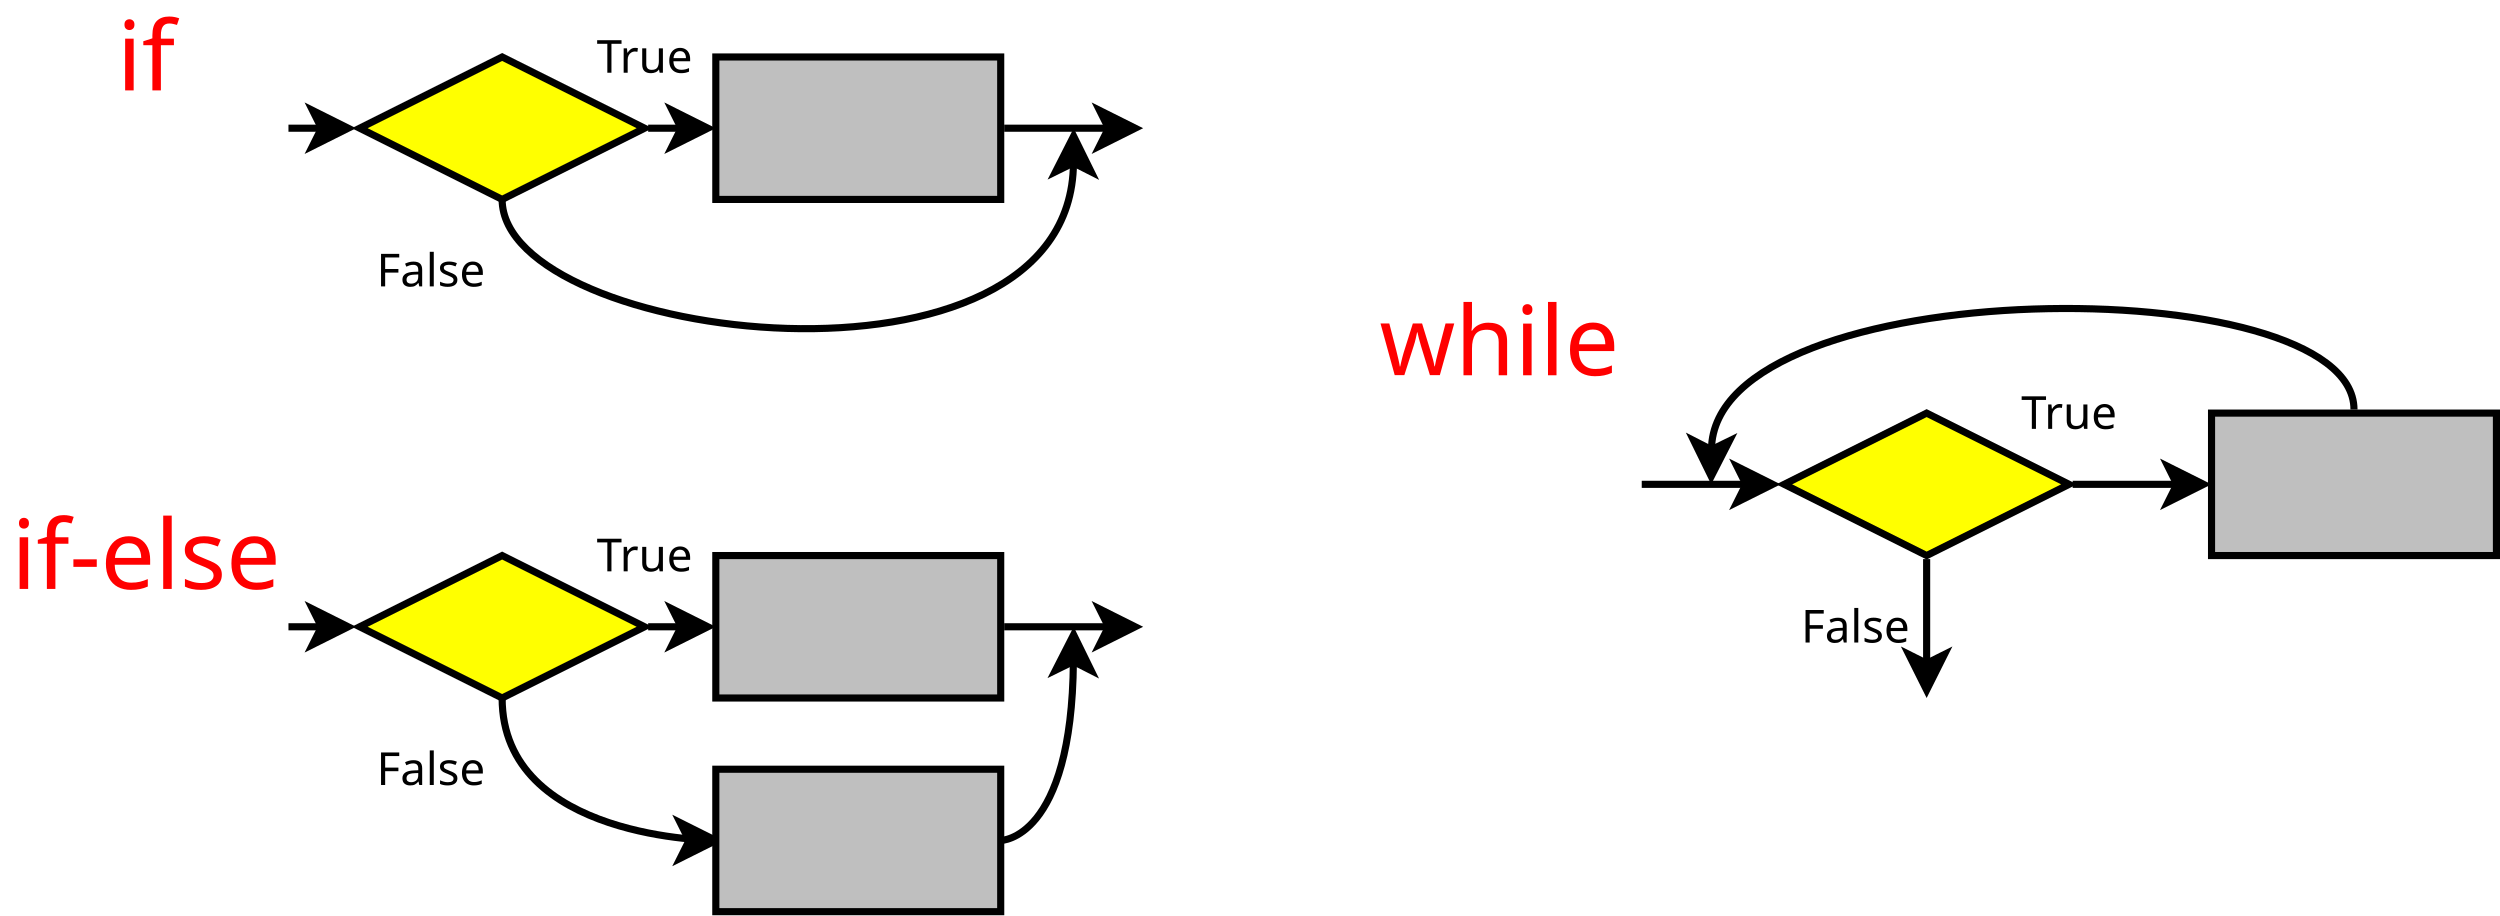
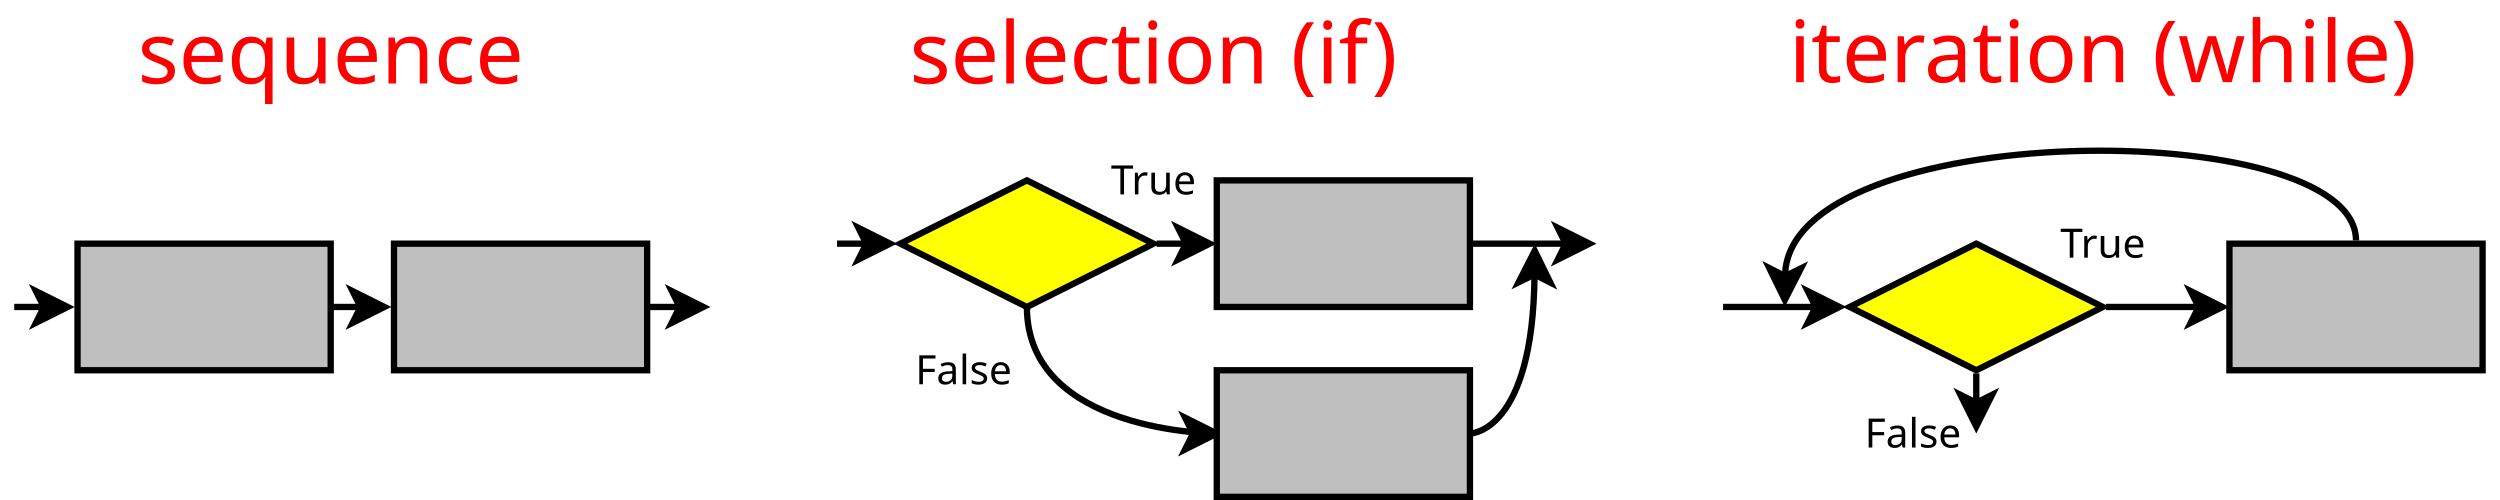
- <svg xmlns="http://www.w3.org/2000/svg" viewBox="19 24 702 257">
-   <g>
-     <rect style="fill: #bfbfbf" x="220" y="40" width="80" height="40" />
-     <rect style="fill: none; fill-opacity:0; stroke-width: 2; stroke: #000000" x="220" y="40" width="80" height="40" />
-     <text font-size="12.8" style="fill: #000000;text-anchor:middle;font-family:sans-serif;font-style:normal;font-weight:normal" x="260" y="63.9">
-       <tspan x="260" y="63.9" />
+ <svg xmlns="http://www.w3.org/2000/svg" width="40cm" height="8cm" viewBox="539 -137 783 158">
+   <g id="Background">
+     <g>
+       <rect style="fill: #bfbfbf; fill-opacity: 1; stroke-opacity: 1; stroke-width: 2; stroke: #000000" x="920" y="-80" width="80" height="40" rx="0" ry="0" />
+       <text font-size="12.8" style="fill: #000000; fill-opacity: 1; stroke: none;text-anchor:middle;font-family:sans-serif;font-style:normal;font-weight:normal" x="960" y="-56.1">
+         <tspan x="960" y="-56.1" />
+       </text>
+     </g>
+     <g>
+       <polygon style="fill: #ffff00; fill-opacity: 1; stroke-opacity: 1; stroke-width: 2; stroke: #000000" fill-rule="evenodd" points="860,-80 900,-60 860,-40 820,-60 " />
+       <text font-size="12.8" style="fill: #000000; fill-opacity: 1; stroke: none;text-anchor:middle;font-family:sans-serif;font-style:normal;font-weight:normal" x="860" y="-56.1">
+         <tspan x="860" y="-56.1" />
+       </text>
+     </g>
+     <g>
+       <line style="fill: none; stroke-opacity: 1; stroke-width: 2; stroke: #000000" x1="1000.98" y1="-60" x2="1030.26" y2="-60" />
+       <polygon style="fill: #000000; fill-opacity: 1; stroke-opacity: 1; stroke-width: 2; stroke: #000000" fill-rule="evenodd" points="1037.76,-60 1027.76,-55 1030.26,-60 1027.76,-65 " />
+     </g>
+     <g>
+       <line style="fill: none; stroke-opacity: 1; stroke-width: 2; stroke: #000000" x1="800" y1="-60" x2="809.264" y2="-60" />
+       <polygon style="fill: #000000; fill-opacity: 1; stroke-opacity: 1; stroke-width: 2; stroke: #000000" fill-rule="evenodd" points="816.764,-60 806.764,-55 809.264,-60 806.764,-65 " />
+     </g>
+     <g>
+       <line style="fill: none; stroke-opacity: 1; stroke-width: 2; stroke: #000000" x1="901" y1="-60" x2="910.264" y2="-60" />
+       <polygon style="fill: #000000; fill-opacity: 1; stroke-opacity: 1; stroke-width: 2; stroke: #000000" fill-rule="evenodd" points="917.764,-60 907.764,-55 910.264,-60 907.764,-65 " />
+     </g>
+     <text font-size="12.8" style="fill: #000000; fill-opacity: 1; stroke: none;text-anchor:middle;font-family:sans-serif;font-style:normal;font-weight:normal" x="900" y="-75.575">
+       <tspan x="900" y="-75.575">True</tspan>
+     </text>
+     <text font-size="12.8" style="fill: #000000; fill-opacity: 1; stroke: none;text-anchor:middle;font-family:sans-serif;font-style:normal;font-weight:normal" x="840" y="-15.575">
+       <tspan x="840" y="-15.575">False</tspan>
+     </text>
+     <g>
+       <path style="fill: none; stroke-opacity: 1; stroke-width: 2; stroke: #000000" d="M 860 -40 C 860,0 920,-8.88178e-15 920,-6.66134e-15" />
+       <polygon style="fill: #000000; fill-opacity: 1; stroke-opacity: 1; stroke-width: 2; stroke: #000000" fill-rule="evenodd" points="920,-6.66134e-15 910,5 912.5,-6.66134e-15 910,-5 " />
+     </g>
+     <text font-size="12.8" style="fill: #000000; fill-opacity: 1; stroke: none;text-anchor:middle;font-family:sans-serif;font-style:normal;font-weight:normal" x="840" y="-15.575">
+       <tspan x="840" y="-15.575" />
+     </text>
+     <text font-size="27.093" style="fill: #ff0000; fill-opacity: 1; stroke: none;text-anchor:middle;font-family:sans-serif;font-style:normal;font-weight:normal" x="900" y="-110.625">
+       <tspan x="900" y="-110.625">selection (if)</tspan>
+     </text>
+     <g>
+       <rect style="fill: #bfbfbf; fill-opacity: 1; stroke-opacity: 1; stroke-width: 2; stroke: #000000" x="920" y="-20" width="80" height="40" rx="0" ry="0" />
+       <text font-size="12.8" style="fill: #000000; fill-opacity: 1; stroke: none;text-anchor:middle;font-family:sans-serif;font-style:normal;font-weight:normal" x="960" y="3.9">
+         <tspan x="960" y="3.9" />
+       </text>
+     </g>
+     <g>
+       <path style="fill: none; stroke-opacity: 1; stroke-width: 2; stroke: #000000" d="M 1000 0 C 1000,0 1020,0 1020.41,-50.264" />
+       <polygon style="fill: #000000; fill-opacity: 1; stroke-opacity: 1; stroke-width: 2; stroke: #000000" fill-rule="evenodd" points="1020.47,-57.764 1025.39,-47.724 1020.41,-50.264 1015.39,-47.805 " />
+     </g>
+     <text font-size="27.093" style="fill: #ff0000; fill-opacity: 1; stroke: none;text-anchor:middle;font-family:sans-serif;font-style:normal;font-weight:normal" x="1200" y="-111.019">
+       <tspan x="1200" y="-111.019">iteration (while)</tspan>
+     </text>
+     <g>
+       <rect style="fill: #bfbfbf; fill-opacity: 1; stroke-opacity: 1; stroke-width: 2; stroke: #000000" x="1240" y="-60" width="80" height="40" rx="0" ry="0" />
+       <text font-size="12.8" style="fill: #000000; fill-opacity: 1; stroke: none;text-anchor:middle;font-family:sans-serif;font-style:normal;font-weight:normal" x="1280" y="-36.1">
+         <tspan x="1280" y="-36.1" />
+       </text>
+     </g>
+     <g>
+       <polygon style="fill: #ffff00; fill-opacity: 1; stroke-opacity: 1; stroke-width: 2; stroke: #000000" fill-rule="evenodd" points="1160,-60 1200,-40 1160,-20 1120,-40 " />
+       <text font-size="12.8" style="fill: #000000; fill-opacity: 1; stroke: none;text-anchor:middle;font-family:sans-serif;font-style:normal;font-weight:normal" x="1160" y="-36.1">
+         <tspan x="1160" y="-36.1" />
+       </text>
+     </g>
+     <g>
+       <line style="fill: none; stroke-opacity: 1; stroke-width: 2; stroke: #000000" x1="1080" y1="-40" x2="1109.26" y2="-40" />
+       <polygon style="fill: #000000; fill-opacity: 1; stroke-opacity: 1; stroke-width: 2; stroke: #000000" fill-rule="evenodd" points="1116.76,-40 1106.76,-35 1109.26,-40 1106.76,-45 " />
+     </g>
+     <g>
+       <line style="fill: none; stroke-opacity: 1; stroke-width: 2; stroke: #000000" x1="1201" y1="-40" x2="1230.26" y2="-40" />
+       <polygon style="fill: #000000; fill-opacity: 1; stroke-opacity: 1; stroke-width: 2; stroke: #000000" fill-rule="evenodd" points="1237.76,-40 1227.76,-35 1230.26,-40 1227.76,-45 " />
+     </g>
+     <text font-size="12.8" style="fill: #000000; fill-opacity: 1; stroke: none;text-anchor:middle;font-family:sans-serif;font-style:normal;font-weight:normal" x="1200" y="-55.575">
+       <tspan x="1200" y="-55.575">True</tspan>
+     </text>
+     <text font-size="12.8" style="fill: #000000; fill-opacity: 1; stroke: none;text-anchor:middle;font-family:sans-serif;font-style:normal;font-weight:normal" x="1140" y="4.425">
+       <tspan x="1140" y="4.425">False</tspan>
+     </text>
+     <g>
+       <path style="fill: none; stroke-opacity: 1; stroke-width: 2; stroke: #000000" d="M 1280 -61.004 C 1280,-101.004 1100,-100 1099.58,-49.736" />
+       <polygon style="fill: #000000; fill-opacity: 1; stroke-opacity: 1; stroke-width: 2; stroke: #000000" fill-rule="evenodd" points="1099.52,-42.236 1094.6,-52.277 1099.58,-49.736 1104.6,-52.194 " />
+     </g>
+     <g>
+       <line style="fill: none; stroke-opacity: 1; stroke-width: 2; stroke: #000000" x1="1160" y1="-19" x2="1160" y2="-9.736" />
+       <polygon style="fill: #000000; fill-opacity: 1; stroke-opacity: 1; stroke-width: 2; stroke: #000000" fill-rule="evenodd" points="1160,-2.236 1155,-12.236 1160,-9.736 1165,-12.236 " />
+     </g>
+     <g>
+       <rect style="fill: #bfbfbf; fill-opacity: 1; stroke-opacity: 1; stroke-width: 2; stroke: #000000" x="560" y="-60" width="80" height="40" rx="0" ry="0" />
+       <text font-size="12.8" style="fill: #000000; fill-opacity: 1; stroke: none;text-anchor:middle;font-family:sans-serif;font-style:normal;font-weight:normal" x="600" y="-36.1">
+         <tspan x="600" y="-36.1" />
+       </text>
+     </g>
+     <g>
+       <rect style="fill: #bfbfbf; fill-opacity: 1; stroke-opacity: 1; stroke-width: 2; stroke: #000000" x="660" y="-60" width="80" height="40" rx="0" ry="0" />
+       <text font-size="12.8" style="fill: #000000; fill-opacity: 1; stroke: none;text-anchor:middle;font-family:sans-serif;font-style:normal;font-weight:normal" x="700" y="-36.1">
+         <tspan x="700" y="-36.1" />
+       </text>
+     </g>
+     <g>
+       <line style="fill: none; stroke-opacity: 1; stroke-width: 2; stroke: #000000" x1="540" y1="-40" x2="549.365" y2="-40" />
+       <polygon style="fill: #000000; fill-opacity: 1; stroke-opacity: 1; stroke-width: 2; stroke: #000000" fill-rule="evenodd" points="556.865,-40 546.865,-35 549.365,-40 546.865,-45 " />
+     </g>
+     <g>
+       <line style="fill: none; stroke-opacity: 1; stroke-width: 2; stroke: #000000" x1="640.82" y1="-40" x2="649.444" y2="-40" />
+       <polygon style="fill: #000000; fill-opacity: 1; stroke-opacity: 1; stroke-width: 2; stroke: #000000" fill-rule="evenodd" points="656.944,-40 646.944,-35 649.444,-40 646.944,-45 " />
+     </g>
+     <g>
+       <line style="fill: none; stroke-opacity: 1; stroke-width: 2; stroke: #000000" x1="740.898" y1="-40" x2="750.264" y2="-40" />
+       <polygon style="fill: #000000; fill-opacity: 1; stroke-opacity: 1; stroke-width: 2; stroke: #000000" fill-rule="evenodd" points="757.764,-40 747.764,-35 750.264,-40 747.764,-45 " />
+     </g>
+     <text font-size="27.093" style="fill: #ff0000; fill-opacity: 1; stroke: none;text-anchor:middle;font-family:sans-serif;font-style:normal;font-weight:normal" x="640" y="-110.625">
+       <tspan x="640" y="-110.625">sequence</tspan>
    </text>
  </g>
-   <g>
-     <polygon style="fill: #ffff00" points="160,40 200,60 160,80 120,60 " />
-     <polygon style="fill: none; fill-opacity:0; stroke-width: 2; stroke: #000000" points="160,40 200,60 160,80 120,60 " />
-     <text font-size="12.8" style="fill: #000000;text-anchor:middle;font-family:sans-serif;font-style:normal;font-weight:normal" x="160" y="63.9">
-       <tspan x="160" y="63.9" />
-     </text>
-   </g>
-   <g>
-     <line style="fill: none; fill-opacity:0; stroke-width: 2; stroke: #000000" x1="300.977" y1="60" x2="330.264" y2="60" />
-     <polygon style="fill: #000000" points="337.764,60 327.764,65 330.264,60 327.764,55 " />
-     <polygon style="fill: none; fill-opacity:0; stroke-width: 2; stroke: #000000" points="337.764,60 327.764,65 330.264,60 327.764,55 " />
-   </g>
-   <g>
-     <line style="fill: none; fill-opacity:0; stroke-width: 2; stroke: #000000" x1="100" y1="60" x2="109.264" y2="60" />
-     <polygon style="fill: #000000" points="116.764,60 106.764,65 109.264,60 106.764,55 " />
-     <polygon style="fill: none; fill-opacity:0; stroke-width: 2; stroke: #000000" points="116.764,60 106.764,65 109.264,60 106.764,55 " />
-   </g>
-   <g>
-     <line style="fill: none; fill-opacity:0; stroke-width: 2; stroke: #000000" x1="201" y1="60" x2="210.264" y2="60" />
-     <polygon style="fill: #000000" points="217.764,60 207.764,65 210.264,60 207.764,55 " />
-     <polygon style="fill: none; fill-opacity:0; stroke-width: 2; stroke: #000000" points="217.764,60 207.764,65 210.264,60 207.764,55 " />
-   </g>
-   <text font-size="12.8" style="fill: #000000;text-anchor:middle;font-family:sans-serif;font-style:normal;font-weight:normal" x="200" y="44.425">
-     <tspan x="200" y="44.425">True</tspan>
-   </text>
-   <text font-size="12.8" style="fill: #000000;text-anchor:middle;font-family:sans-serif;font-style:normal;font-weight:normal" x="140" y="104.425">
-     <tspan x="140" y="104.425">False</tspan>
-   </text>
-   <g>
-     <path style="fill: none; fill-opacity:0; stroke-width: 2; stroke: #000000" d="M 160 80 C 160,120 319.992,140 320.428,69.736" />
-     <polygon style="fill: #000000" points="320.474,62.236 325.412,72.267 320.428,69.736 315.413,72.205 " />
-     <polygon style="fill: none; fill-opacity:0; stroke-width: 2; stroke: #000000" points="320.474,62.236 325.412,72.267 320.428,69.736 315.413,72.205 " />
-   </g>
-   <text font-size="27.093" style="fill: #ff0000;text-anchor:middle;font-family:sans-serif;font-style:normal;font-weight:normal" x="60" y="49.375">
-     <tspan x="60" y="49.375">if</tspan>
-   </text>
-   <g>
-     <rect style="fill: #bfbfbf" x="220" y="180" width="80" height="40" />
-     <rect style="fill: none; fill-opacity:0; stroke-width: 2; stroke: #000000" x="220" y="180" width="80" height="40" />
-     <text font-size="12.8" style="fill: #000000;text-anchor:middle;font-family:sans-serif;font-style:normal;font-weight:normal" x="260" y="203.9">
-       <tspan x="260" y="203.9" />
-     </text>
-   </g>
-   <g>
-     <polygon style="fill: #ffff00" points="160,180 200,200 160,220 120,200 " />
-     <polygon style="fill: none; fill-opacity:0; stroke-width: 2; stroke: #000000" points="160,180 200,200 160,220 120,200 " />
-     <text font-size="12.8" style="fill: #000000;text-anchor:middle;font-family:sans-serif;font-style:normal;font-weight:normal" x="160" y="203.9">
-       <tspan x="160" y="203.9" />
-     </text>
-   </g>
-   <g>
-     <line style="fill: none; fill-opacity:0; stroke-width: 2; stroke: #000000" x1="300.977" y1="200" x2="330.264" y2="200" />
-     <polygon style="fill: #000000" points="337.764,200 327.764,205 330.264,200 327.764,195 " />
-     <polygon style="fill: none; fill-opacity:0; stroke-width: 2; stroke: #000000" points="337.764,200 327.764,205 330.264,200 327.764,195 " />
-   </g>
-   <g>
-     <line style="fill: none; fill-opacity:0; stroke-width: 2; stroke: #000000" x1="100" y1="200" x2="109.264" y2="200" />
-     <polygon style="fill: #000000" points="116.764,200 106.764,205 109.264,200 106.764,195 " />
-     <polygon style="fill: none; fill-opacity:0; stroke-width: 2; stroke: #000000" points="116.764,200 106.764,205 109.264,200 106.764,195 " />
-   </g>
-   <g>
-     <line style="fill: none; fill-opacity:0; stroke-width: 2; stroke: #000000" x1="201" y1="200" x2="210.264" y2="200" />
-     <polygon style="fill: #000000" points="217.764,200 207.764,205 210.264,200 207.764,195 " />
-     <polygon style="fill: none; fill-opacity:0; stroke-width: 2; stroke: #000000" points="217.764,200 207.764,205 210.264,200 207.764,195 " />
-   </g>
-   <text font-size="12.8" style="fill: #000000;text-anchor:middle;font-family:sans-serif;font-style:normal;font-weight:normal" x="200" y="184.425">
-     <tspan x="200" y="184.425">True</tspan>
-   </text>
-   <text font-size="12.8" style="fill: #000000;text-anchor:middle;font-family:sans-serif;font-style:normal;font-weight:normal" x="140" y="244.425">
-     <tspan x="140" y="244.425">False</tspan>
-   </text>
-   <g>
-     <path style="fill: none; fill-opacity:0; stroke-width: 2; stroke: #000000" d="M 160 220 C 160,260 220,260 220,260" />
-     <polygon style="fill: #000000" points="220,260 210,265 212.5,260 210,255 " />
-     <polygon style="fill: none; fill-opacity:0; stroke-width: 2; stroke: #000000" points="220,260 210,265 212.5,260 210,255 " />
-   </g>
-   <text font-size="12.8" style="fill: #000000;text-anchor:middle;font-family:sans-serif;font-style:normal;font-weight:normal" x="140" y="244.425">
-     <tspan x="140" y="244.425" />
-   </text>
-   <text font-size="27.093" style="fill: #ff0000;text-anchor:middle;font-family:sans-serif;font-style:normal;font-weight:normal" x="60" y="189.375">
-     <tspan x="60" y="189.375">if-else</tspan>
-   </text>
-   <g>
-     <rect style="fill: #bfbfbf" x="220" y="240" width="80" height="40" />
-     <rect style="fill: none; fill-opacity:0; stroke-width: 2; stroke: #000000" x="220" y="240" width="80" height="40" />
-     <text font-size="12.8" style="fill: #000000;text-anchor:middle;font-family:sans-serif;font-style:normal;font-weight:normal" x="260" y="263.9">
-       <tspan x="260" y="263.9" />
-     </text>
-   </g>
-   <g>
-     <path style="fill: none; fill-opacity:0; stroke-width: 2; stroke: #000000" d="M 300 260 C 300,260 320,260 320.409,209.736" />
-     <polygon style="fill: #000000" points="320.47,202.236 325.389,212.276 320.409,209.736 315.389,212.195 " />
-     <polygon style="fill: none; fill-opacity:0; stroke-width: 2; stroke: #000000" points="320.47,202.236 325.389,212.276 320.409,209.736 315.389,212.195 " />
-   </g>
-   <text font-size="27.093" style="fill: #ff0000;text-anchor:middle;font-family:sans-serif;font-style:normal;font-weight:normal" x="440" y="129.375">
-     <tspan x="440" y="129.375">while</tspan>
-   </text>
-   <g>
-     <rect style="fill: #bfbfbf" x="640" y="140" width="80" height="40" />
-     <rect style="fill: none; fill-opacity:0; stroke-width: 2; stroke: #000000" x="640" y="140" width="80" height="40" />
-     <text font-size="12.8" style="fill: #000000;text-anchor:middle;font-family:sans-serif;font-style:normal;font-weight:normal" x="680" y="163.9">
-       <tspan x="680" y="163.9" />
-     </text>
-   </g>
-   <g>
-     <polygon style="fill: #ffff00" points="560,140 600,160 560,180 520,160 " />
-     <polygon style="fill: none; fill-opacity:0; stroke-width: 2; stroke: #000000" points="560,140 600,160 560,180 520,160 " />
-     <text font-size="12.8" style="fill: #000000;text-anchor:middle;font-family:sans-serif;font-style:normal;font-weight:normal" x="560" y="163.9">
-       <tspan x="560" y="163.9" />
-     </text>
-   </g>
-   <g>
-     <line style="fill: none; fill-opacity:0; stroke-width: 2; stroke: #000000" x1="480" y1="160" x2="509.264" y2="160" />
-     <polygon style="fill: #000000" points="516.764,160 506.764,165 509.264,160 506.764,155 " />
-     <polygon style="fill: none; fill-opacity:0; stroke-width: 2; stroke: #000000" points="516.764,160 506.764,165 509.264,160 506.764,155 " />
-   </g>
-   <g>
-     <line style="fill: none; fill-opacity:0; stroke-width: 2; stroke: #000000" x1="601" y1="160" x2="630.264" y2="160" />
-     <polygon style="fill: #000000" points="637.764,160 627.764,165 630.264,160 627.764,155 " />
-     <polygon style="fill: none; fill-opacity:0; stroke-width: 2; stroke: #000000" points="637.764,160 627.764,165 630.264,160 627.764,155 " />
-   </g>
-   <text font-size="12.8" style="fill: #000000;text-anchor:middle;font-family:sans-serif;font-style:normal;font-weight:normal" x="600" y="144.425">
-     <tspan x="600" y="144.425">True</tspan>
-   </text>
-   <text font-size="12.8" style="fill: #000000;text-anchor:middle;font-family:sans-serif;font-style:normal;font-weight:normal" x="540" y="204.425">
-     <tspan x="540" y="204.425">False</tspan>
-   </text>
-   <g>
-     <path style="fill: none; fill-opacity:0; stroke-width: 2; stroke: #000000" d="M 680 138.996 C 680,98.996 500,100 499.581,150.264" />
-     <polygon style="fill: #000000" points="499.519,157.764 494.602,147.723 499.581,150.264 504.602,147.806 " />
-     <polygon style="fill: none; fill-opacity:0; stroke-width: 2; stroke: #000000" points="499.519,157.764 494.602,147.723 499.581,150.264 504.602,147.806 " />
-   </g>
-   <g>
-     <line style="fill: none; fill-opacity:0; stroke-width: 2; stroke: #000000" x1="560" y1="181" x2="560" y2="210.264" />
-     <polygon style="fill: #000000" points="560,217.764 555,207.764 560,210.264 565,207.764 " />
-     <polygon style="fill: none; fill-opacity:0; stroke-width: 2; stroke: #000000" points="560,217.764 555,207.764 560,210.264 565,207.764 " />
-   </g>
</svg>
